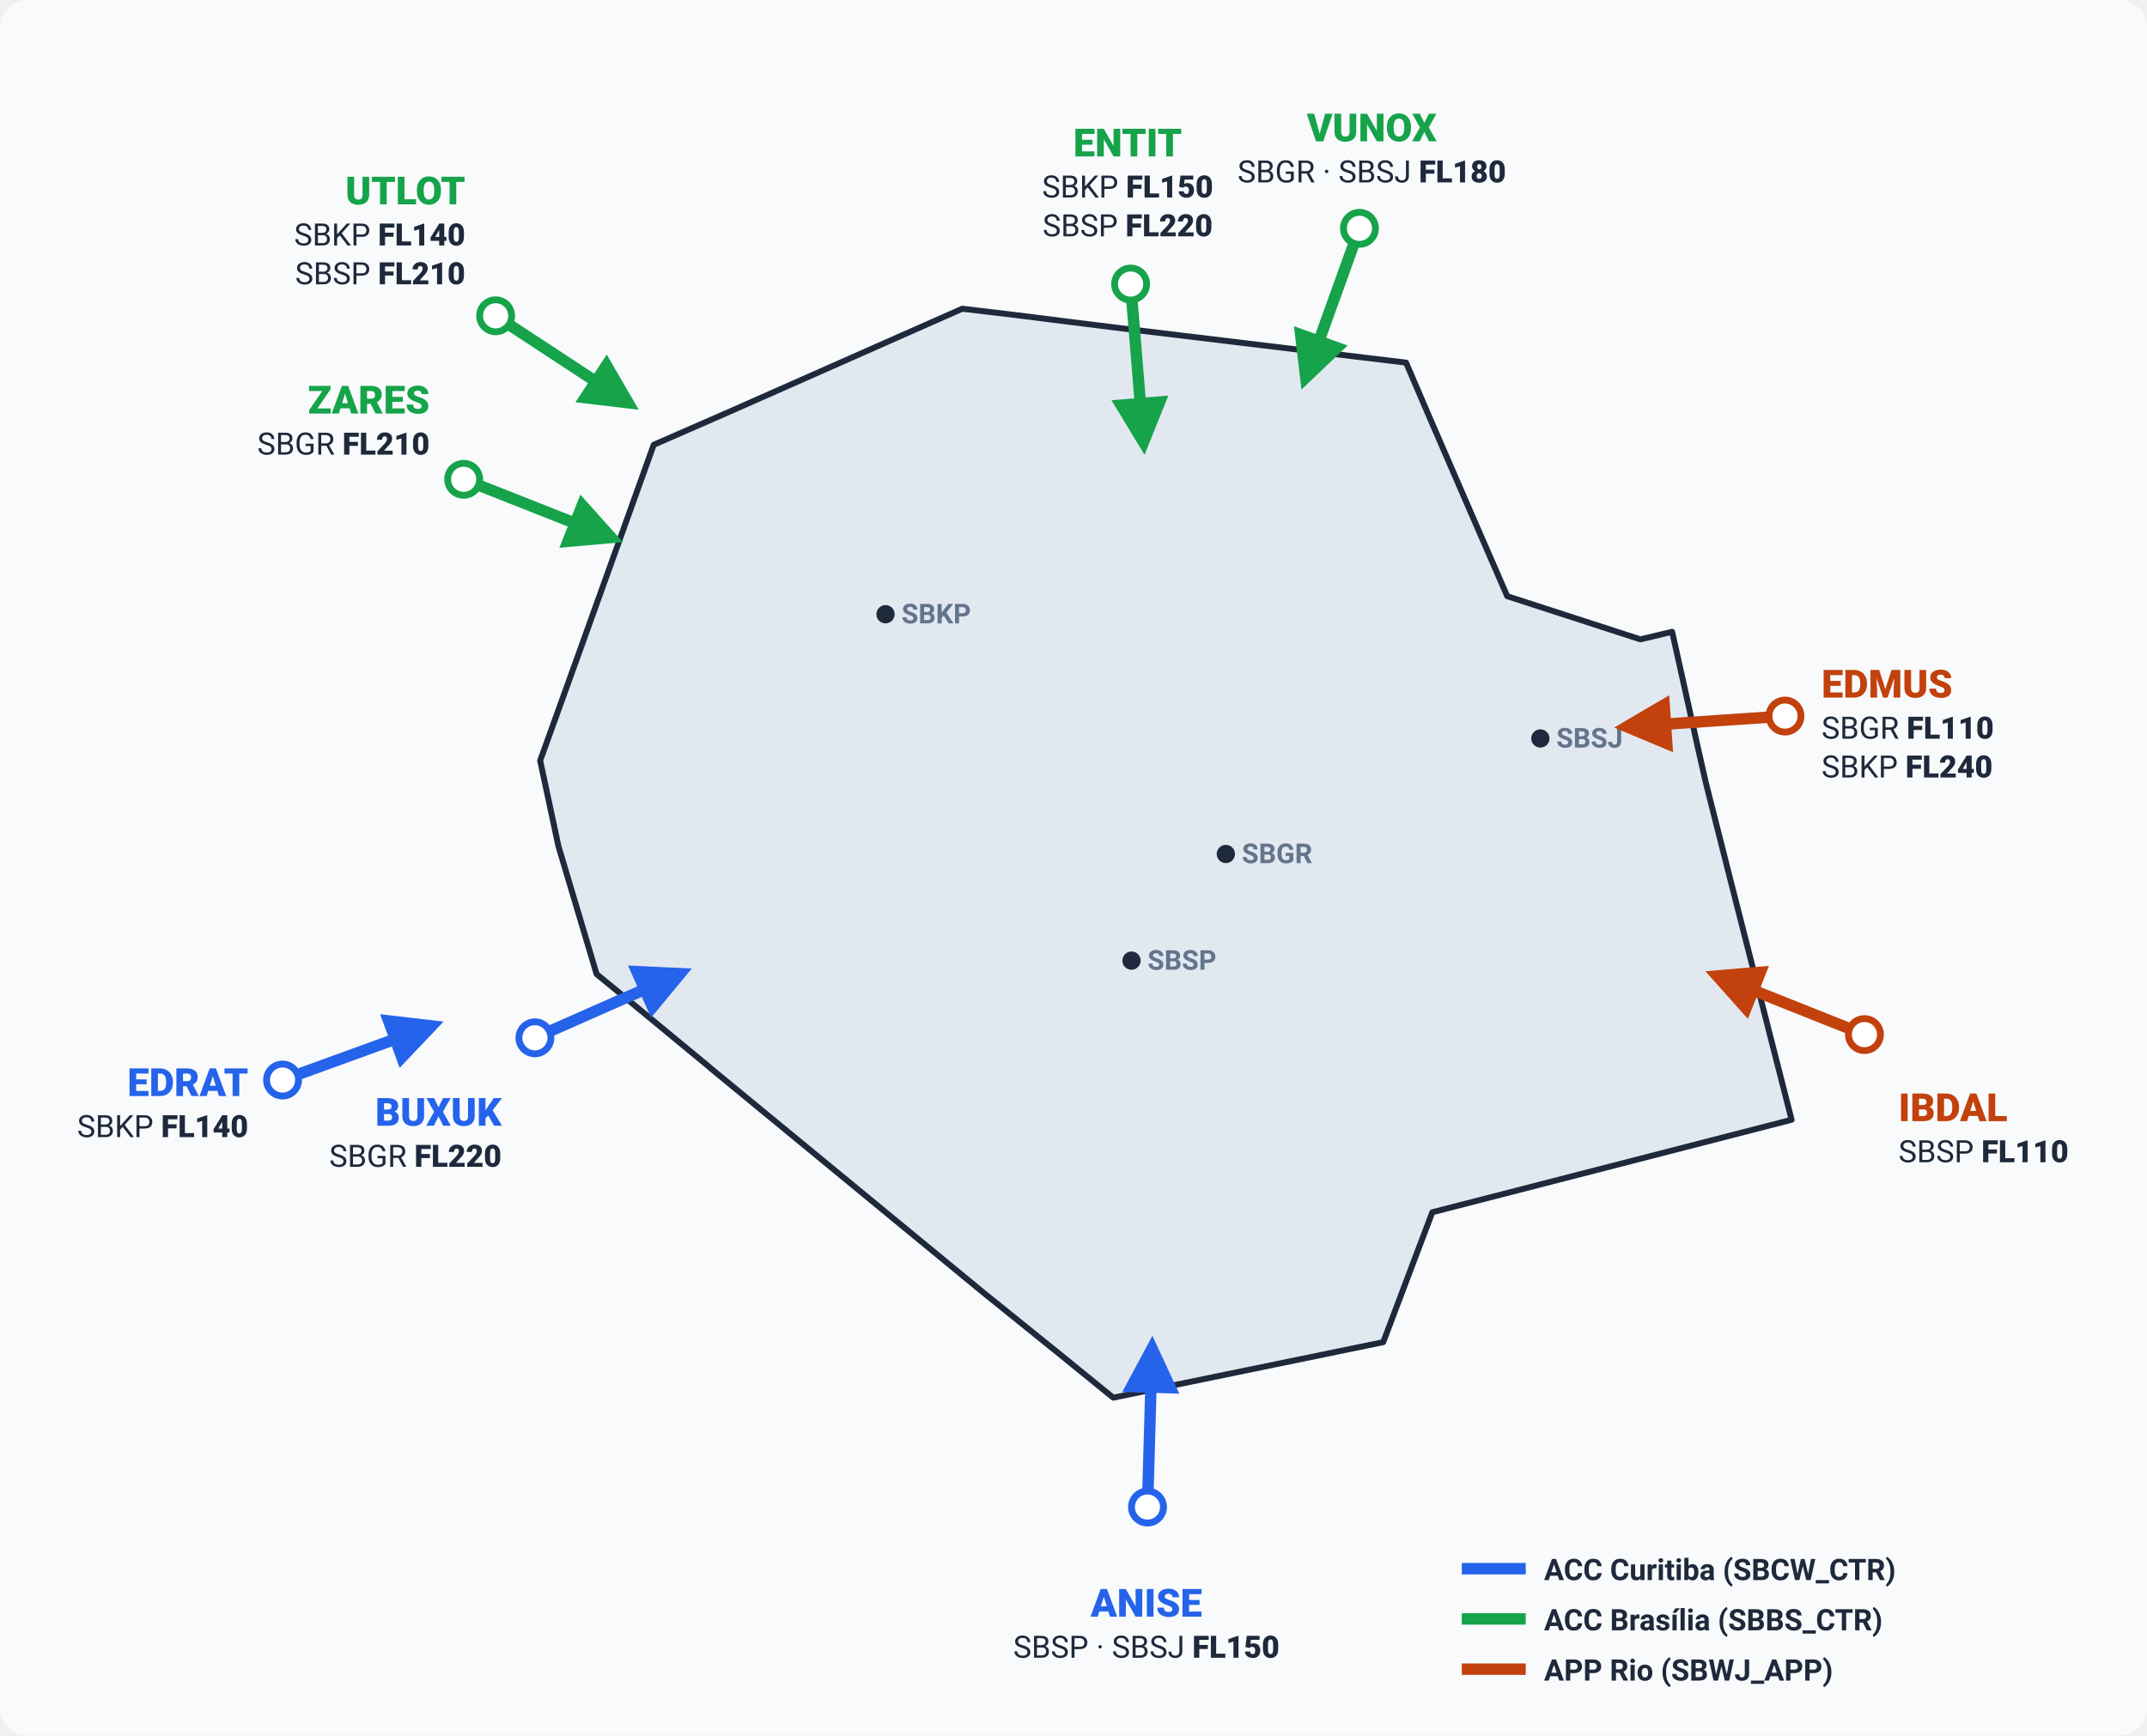
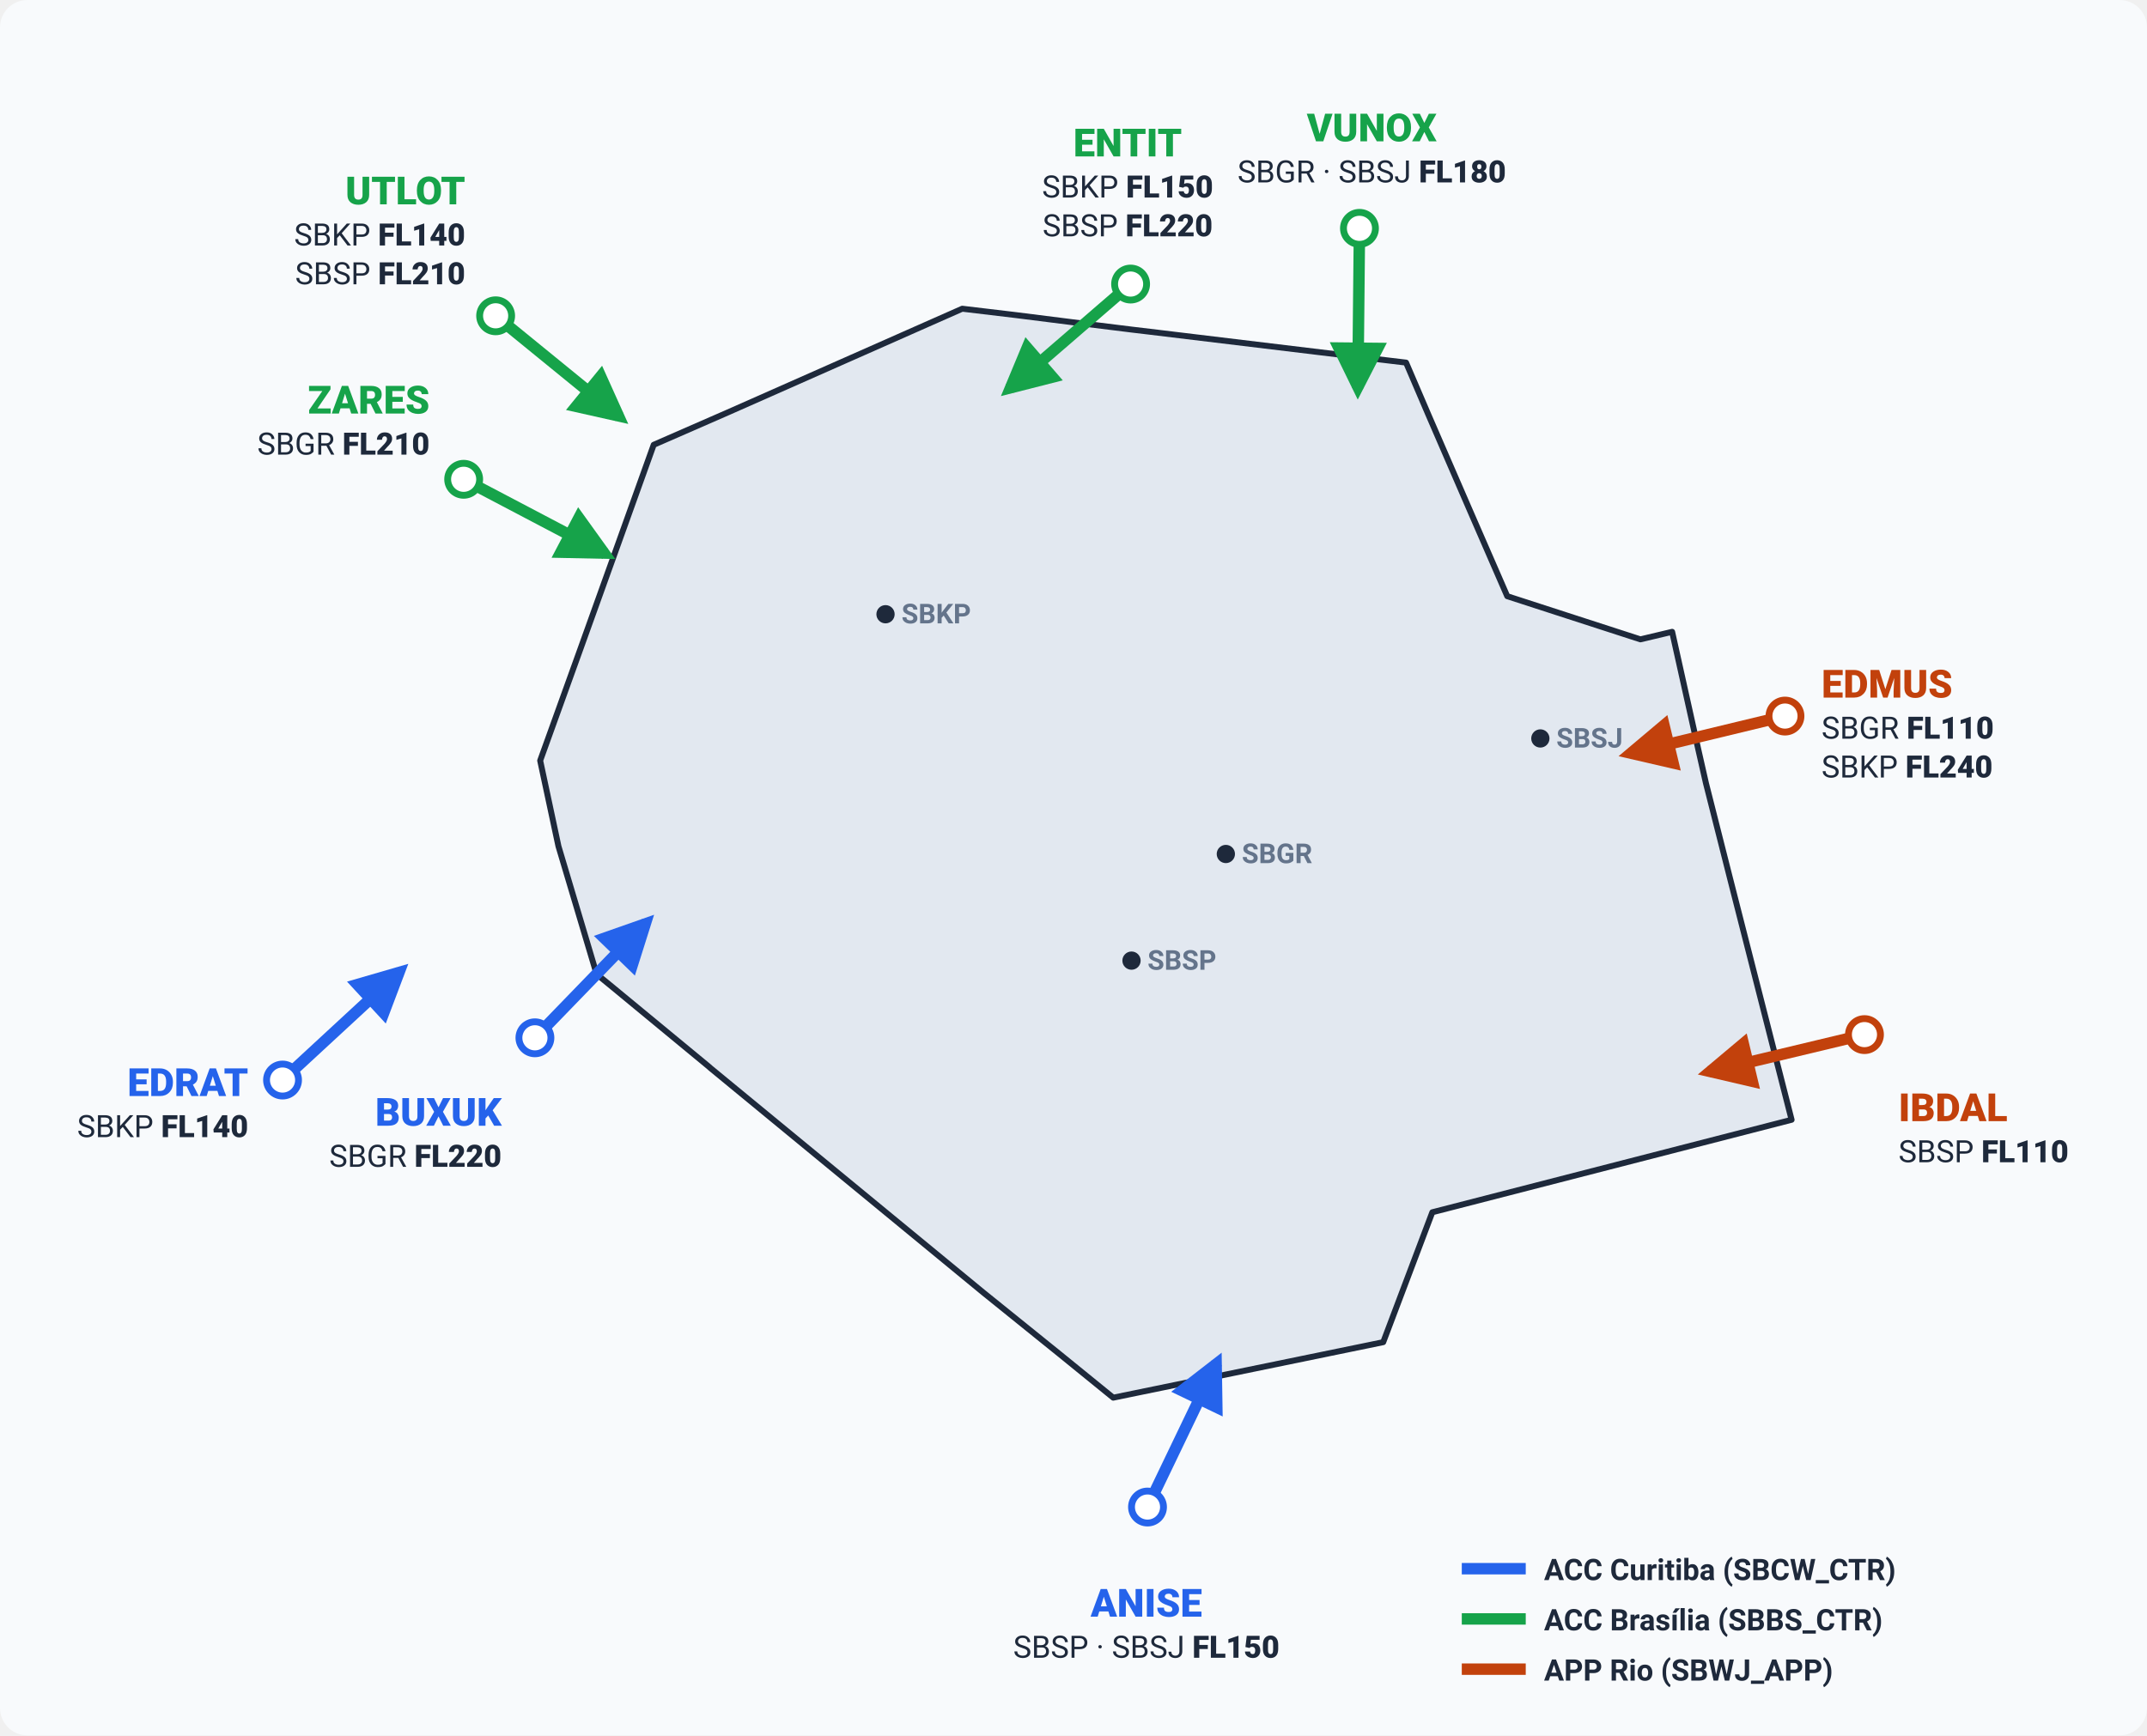
<svg xmlns="http://www.w3.org/2000/svg" viewBox="0 0 940 760" width="940" height="760" role="img" aria-label="TMA São Paulo: pontos e níveis de transferência das chegadas" font-family="Ubuntu Sans, Ubuntu, Segoe UI, Roboto, Arial, sans-serif">
  <rect width="940" height="760" rx="12" fill="#f8fafc" />
  <defs>
    <marker id="s0" viewBox="0 0 10 10" refX="8" refY="5" markerWidth="5" markerHeight="5" orient="auto">
      <path d="M0,0 L10,5 L0,10 z" fill="#2563eb" />
    </marker>
    <marker id="s1" viewBox="0 0 10 10" refX="8" refY="5" markerWidth="5" markerHeight="5" orient="auto">
      <path d="M0,0 L10,5 L0,10 z" fill="#16a34a" />
    </marker>
    <marker id="s2" viewBox="0 0 10 10" refX="8" refY="5" markerWidth="5" markerHeight="5" orient="auto">
      <path d="M0,0 L10,5 L0,10 z" fill="#c2410c" />
    </marker>
  </defs>
  <path d="M685.8,269.5 L659.9,261.1 L643.4,223.2 L625.5,181.9 L615.6,158.8 L598.0,156.7 L503.6,145.3 L496.0,144.4 L469.4,141.1 L444.8,138.0 L421.3,135.2 L318.7,180.6 L286.2,194.8 L272.5,233.0 L254.3,283.7 L236.5,333.1 L244.5,370.6 L261.2,426.6 L267.8,432.0 L310.2,467.0 L311.1,467.8 L430.8,566.3 L431.8,567.1 L463.9,593.0 L487.4,612.1 L605.6,587.8 L627.1,530.9 L784.4,490.4 L772.0,441.8 L757.5,384.9 L746.9,343.0 L743.5,328.0 L732.1,276.7 L718.2,280.0 L685.8,269.5 Z" fill="#e2e8f0" stroke="#1e293b" stroke-width="2.6" stroke-linejoin="round" />
  <circle cx="536.7" cy="374.0" r="4" fill="#1e293b" />
  <text x="543.7" y="378.0" font-size="12" font-weight="700" fill="#64748b">SBGR</text>
  <circle cx="495.4" cy="420.7" r="4" fill="#1e293b" />
  <text x="502.4" y="424.7" font-size="12" font-weight="700" fill="#64748b">SBSP</text>
  <circle cx="387.7" cy="269.0" r="4" fill="#1e293b" />
  <text x="394.7" y="273.0" font-size="12" font-weight="700" fill="#64748b">SBKP</text>
  <circle cx="674.4" cy="323.4" r="4" fill="#1e293b" />
  <text x="681.4" y="327.4" font-size="12" font-weight="700" fill="#64748b">SBSJ</text>
-   <path d="M502.4,660.0 L504.4,590.0" stroke="#2563eb" stroke-width="5" marker-end="url(#s0)" />
+   <path d="M502.4,660.0 L532.7,596.9" stroke="#2563eb" stroke-width="5" marker-end="url(#s0)" />
  <circle cx="502.4" cy="660.0" r="7" fill="#fff" stroke="#2563eb" stroke-width="3" />
  <text x="501.9" y="708.0" text-anchor="middle" font-size="17" font-weight="800" fill="#2563eb" paint-order="stroke" stroke="#f8fafc" stroke-width="4">ANISE</text>
  <text x="501.9" y="726.0" text-anchor="middle" font-size="13.5" fill="#1e293b" paint-order="stroke" stroke="#f8fafc" stroke-width="4">SBSP · SBSJ <tspan font-weight="800">FL150</tspan>
  </text>
-   <path d="M123.7,473.0 L189.5,449.1" stroke="#2563eb" stroke-width="5" marker-end="url(#s0)" />
+   <path d="M123.7,473.0 L175.1,425.5" stroke="#2563eb" stroke-width="5" marker-end="url(#s0)" />
  <circle cx="123.7" cy="473.0" r="7" fill="#fff" stroke="#2563eb" stroke-width="3" />
  <text x="108.7" y="480.0" text-anchor="end" font-size="17" font-weight="800" fill="#2563eb" paint-order="stroke" stroke="#f8fafc" stroke-width="4">EDRAT</text>
  <text x="108.7" y="498.0" text-anchor="end" font-size="13.5" fill="#1e293b" paint-order="stroke" stroke="#f8fafc" stroke-width="4">SBKP <tspan font-weight="800">FL140</tspan>
  </text>
-   <path d="M234.2,454.5 L298.3,426.2" stroke="#2563eb" stroke-width="5" marker-end="url(#s0)" />
+   <path d="M234.2,454.5 L282.9,404.2" stroke="#2563eb" stroke-width="5" marker-end="url(#s0)" />
  <circle cx="234.2" cy="454.5" r="7" fill="#fff" stroke="#2563eb" stroke-width="3" />
  <text x="219.6" y="493.0" text-anchor="end" font-size="17" font-weight="800" fill="#2563eb" paint-order="stroke" stroke="#f8fafc" stroke-width="4">BUXUK</text>
  <text x="219.6" y="511.0" text-anchor="end" font-size="13.5" fill="#1e293b" paint-order="stroke" stroke="#f8fafc" stroke-width="4">SBGR <tspan font-weight="800">FL220</tspan>
  </text>
-   <path d="M203.0,209.9 L268.1,235.6" stroke="#16a34a" stroke-width="5" marker-end="url(#s1)" />
+   <path d="M203.0,209.9 L265.0,242.5" stroke="#16a34a" stroke-width="5" marker-end="url(#s1)" />
  <circle cx="203.0" cy="209.9" r="7" fill="#fff" stroke="#16a34a" stroke-width="3" />
  <text x="188.1" y="181.1" text-anchor="end" font-size="17" font-weight="800" fill="#16a34a" paint-order="stroke" stroke="#f8fafc" stroke-width="4">ZARES</text>
  <text x="188.1" y="199.1" text-anchor="end" font-size="13.5" fill="#1e293b" paint-order="stroke" stroke="#f8fafc" stroke-width="4">SBGR <tspan font-weight="800">FL210</tspan>
  </text>
-   <path d="M595.2,100.0 L571.5,165.9" stroke="#16a34a" stroke-width="5" marker-end="url(#s1)" />
+   <path d="M595.2,100.0 L594.5,170.0" stroke="#16a34a" stroke-width="5" marker-end="url(#s1)" />
  <circle cx="595.2" cy="100.0" r="7" fill="#fff" stroke="#16a34a" stroke-width="3" />
  <text x="600.6" y="61.9" text-anchor="middle" font-size="17" font-weight="800" fill="#16a34a" paint-order="stroke" stroke="#f8fafc" stroke-width="4">VUNOX</text>
  <text x="600.6" y="79.9" text-anchor="middle" font-size="13.5" fill="#1e293b" paint-order="stroke" stroke="#f8fafc" stroke-width="4">SBGR · SBSJ <tspan font-weight="800">FL180</tspan>
  </text>
-   <path d="M217.0,138.3 L275.5,176.7" stroke="#16a34a" stroke-width="5" marker-end="url(#s1)" />
+   <path d="M217.0,138.3 L271.2,182.5" stroke="#16a34a" stroke-width="5" marker-end="url(#s1)" />
  <circle cx="217.0" cy="138.3" r="7" fill="#fff" stroke="#16a34a" stroke-width="3" />
  <text x="203.7" y="89.5" text-anchor="end" font-size="17" font-weight="800" fill="#16a34a" paint-order="stroke" stroke="#f8fafc" stroke-width="4">UTLOT</text>
  <text x="203.7" y="107.5" text-anchor="end" font-size="13.5" fill="#1e293b" paint-order="stroke" stroke="#f8fafc" stroke-width="4">SBKP <tspan font-weight="800">FL140</tspan>
  </text>
  <text x="203.7" y="124.5" text-anchor="end" font-size="13.5" fill="#1e293b" paint-order="stroke" stroke="#f8fafc" stroke-width="4">SBSP <tspan font-weight="800">FL210</tspan>
  </text>
-   <path d="M495.0,124.4 L500.7,194.2" stroke="#16a34a" stroke-width="5" marker-end="url(#s1)" />
+   <path d="M495.0,124.4 L442.0,170.2" stroke="#16a34a" stroke-width="5" marker-end="url(#s1)" />
  <circle cx="495.0" cy="124.4" r="7" fill="#fff" stroke="#16a34a" stroke-width="3" />
  <text x="493.7" y="68.5" text-anchor="middle" font-size="17" font-weight="800" fill="#16a34a" paint-order="stroke" stroke="#f8fafc" stroke-width="4">ENTIT</text>
  <text x="493.7" y="86.5" text-anchor="middle" font-size="13.5" fill="#1e293b" paint-order="stroke" stroke="#f8fafc" stroke-width="4">SBKP <tspan font-weight="800">FL150</tspan>
  </text>
  <text x="493.7" y="103.5" text-anchor="middle" font-size="13.5" fill="#1e293b" paint-order="stroke" stroke="#f8fafc" stroke-width="4">SBSP <tspan font-weight="800">FL220</tspan>
  </text>
-   <path d="M781.5,313.6 L711.7,318.3" stroke="#c2410c" stroke-width="5" marker-end="url(#s2)" />
+   <path d="M781.5,313.6 L713.5,330.0" stroke="#c2410c" stroke-width="5" marker-end="url(#s2)" />
  <circle cx="781.5" cy="313.6" r="7" fill="#fff" stroke="#c2410c" stroke-width="3" />
  <text x="797.5" y="305.5" text-anchor="start" font-size="17" font-weight="800" fill="#c2410c" paint-order="stroke" stroke="#f8fafc" stroke-width="4">EDMUS</text>
  <text x="797.5" y="323.5" text-anchor="start" font-size="13.5" fill="#1e293b" paint-order="stroke" stroke="#f8fafc" stroke-width="4">SBGR <tspan font-weight="800">FL110</tspan>
  </text>
  <text x="797.5" y="340.5" text-anchor="start" font-size="13.5" fill="#1e293b" paint-order="stroke" stroke="#f8fafc" stroke-width="4">SBKP <tspan font-weight="800">FL240</tspan>
  </text>
-   <path d="M816.3,453.1 L751.3,427.2" stroke="#c2410c" stroke-width="5" marker-end="url(#s2)" />
+   <path d="M816.3,453.1 L748.2,469.4" stroke="#c2410c" stroke-width="5" marker-end="url(#s2)" />
  <circle cx="816.3" cy="453.1" r="7" fill="#fff" stroke="#c2410c" stroke-width="3" />
  <text x="831.2" y="491.0" text-anchor="start" font-size="17" font-weight="800" fill="#c2410c" paint-order="stroke" stroke="#f8fafc" stroke-width="4">IBDAL</text>
  <text x="831.2" y="509.0" text-anchor="start" font-size="13.5" fill="#1e293b" paint-order="stroke" stroke="#f8fafc" stroke-width="4">SBSP <tspan font-weight="800">FL110</tspan>
  </text>
  <path d="M640,687 h28" stroke="#2563eb" stroke-width="5" />
  <text x="676" y="692" font-size="13" font-weight="700" fill="#1e293b">ACC Curitiba (SBCW_CTR)</text>
  <path d="M640,709 h28" stroke="#16a34a" stroke-width="5" />
  <text x="676" y="714" font-size="13" font-weight="700" fill="#1e293b">ACC Brasília (SBBS_CTR)</text>
  <path d="M640,731 h28" stroke="#c2410c" stroke-width="5" />
  <text x="676" y="736" font-size="13" font-weight="700" fill="#1e293b">APP Rio (SBWJ_APP)</text>
</svg>
